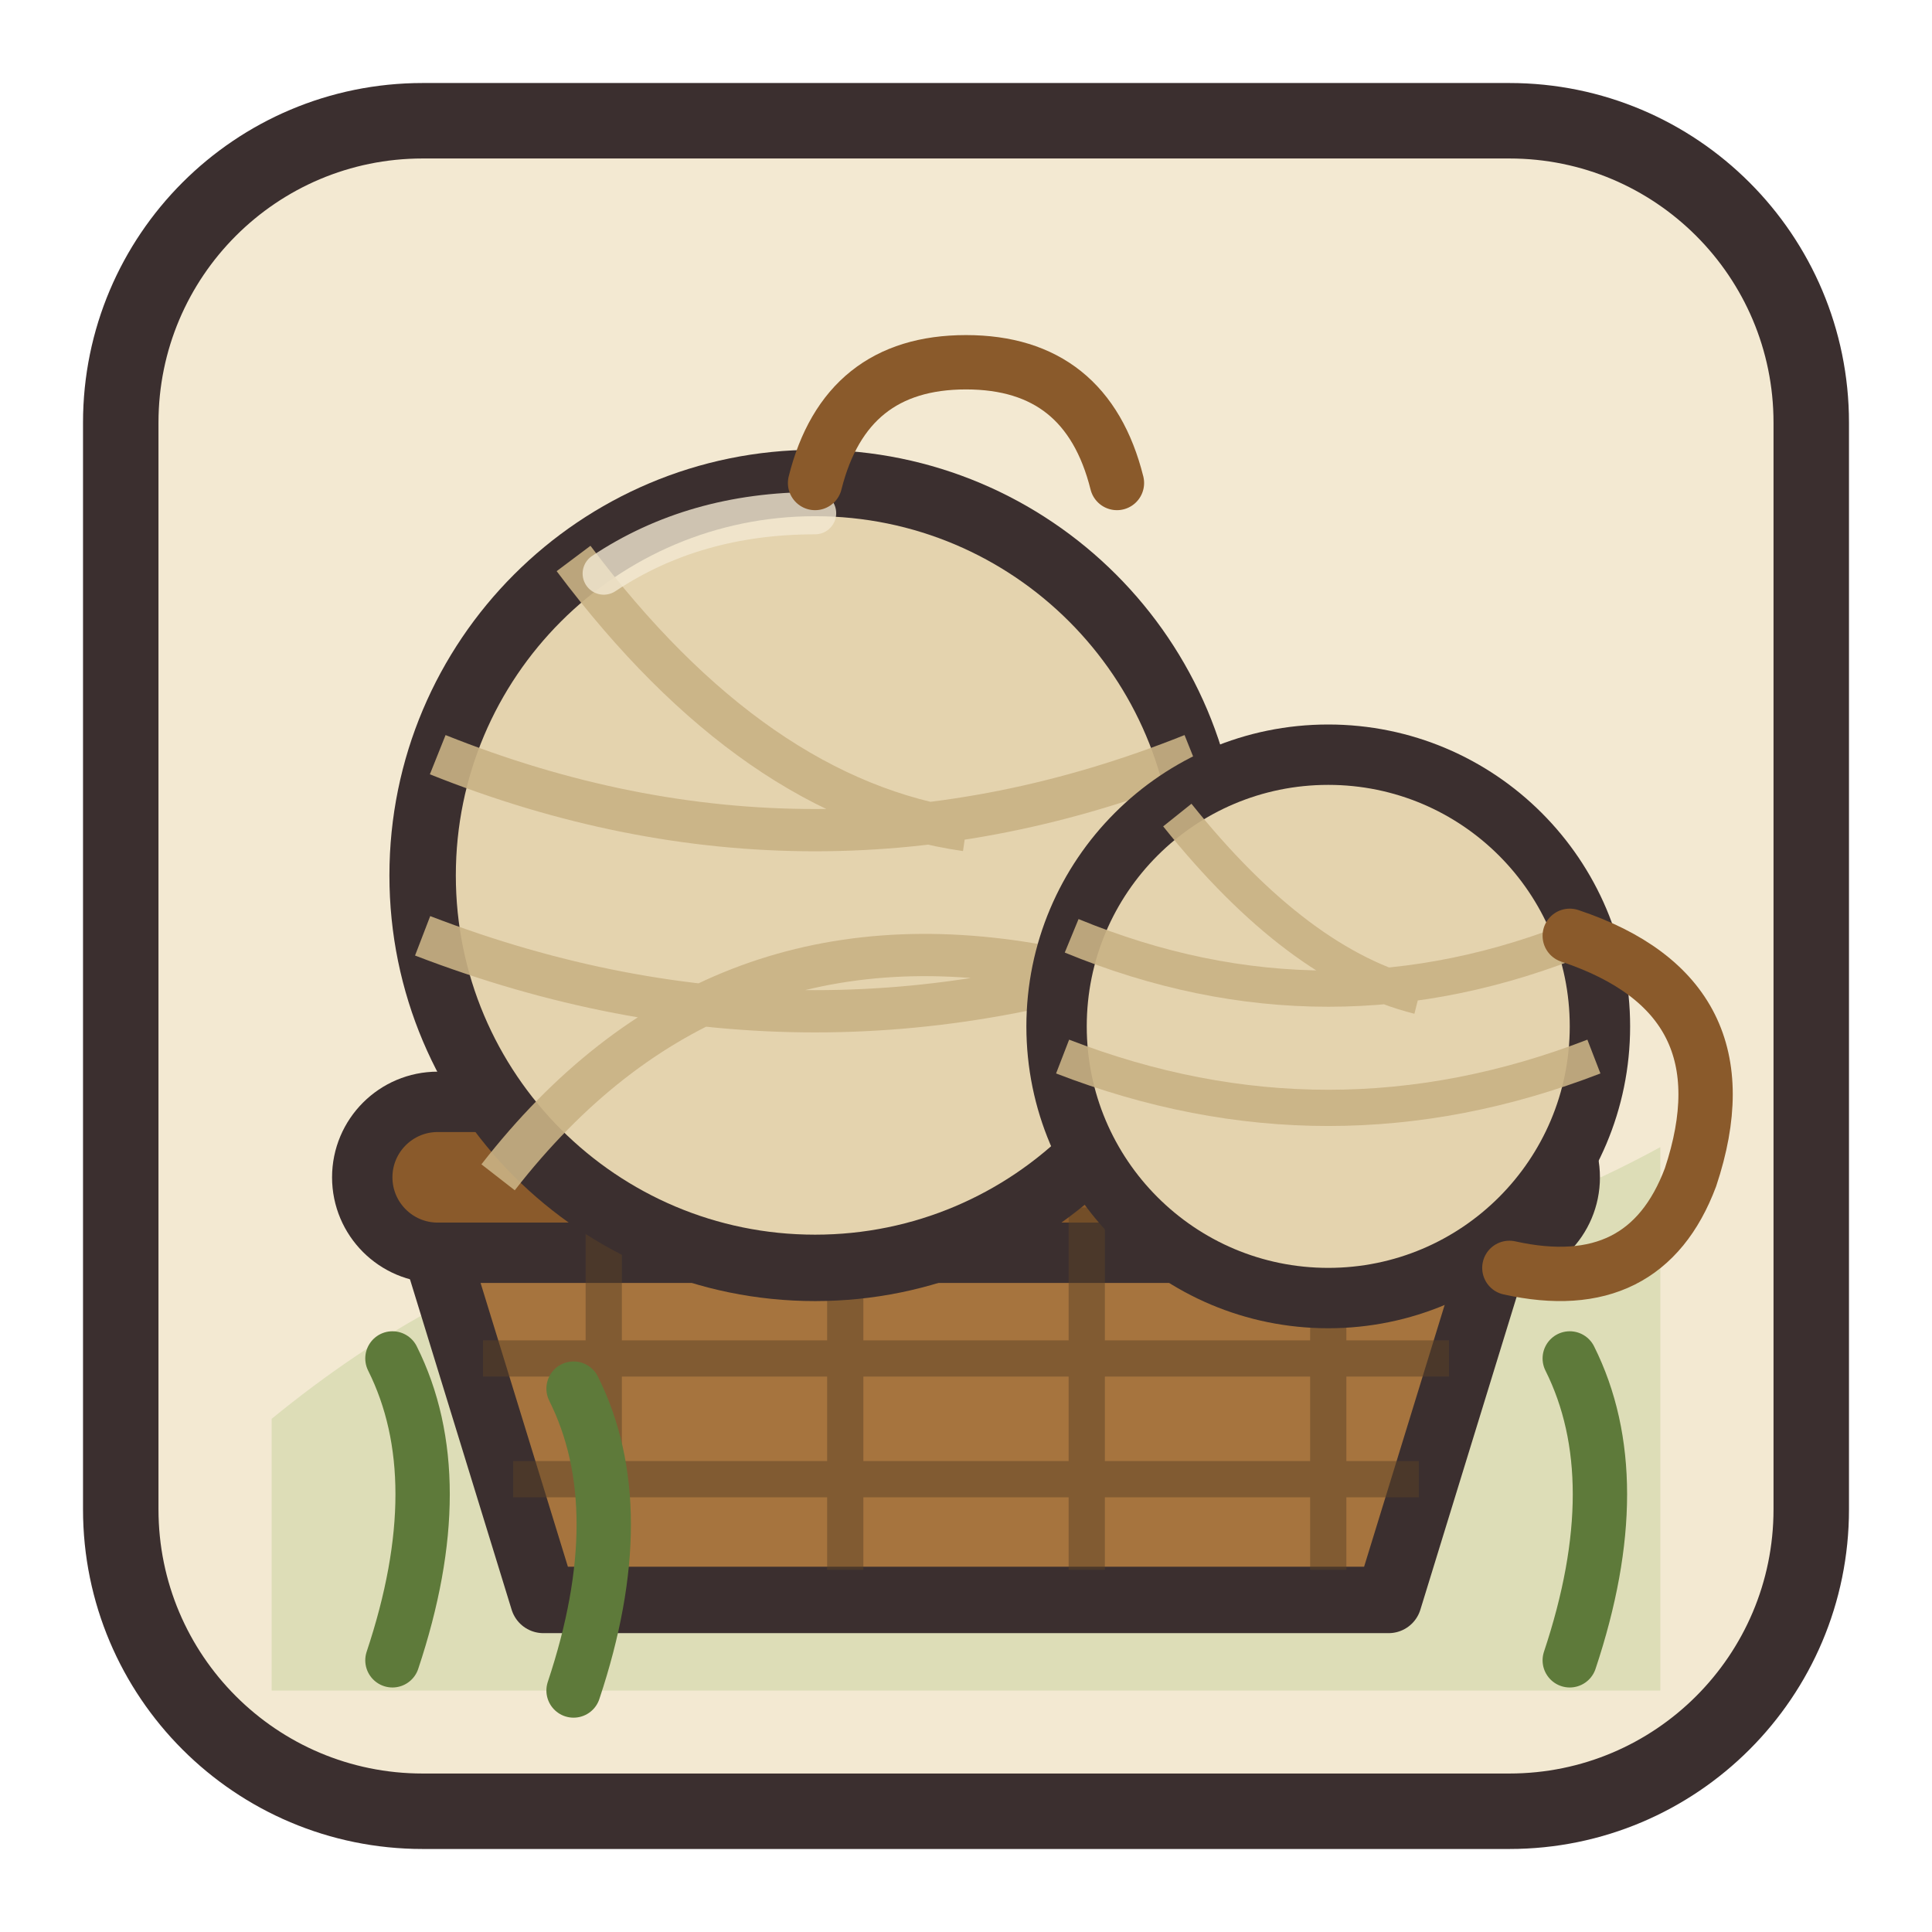
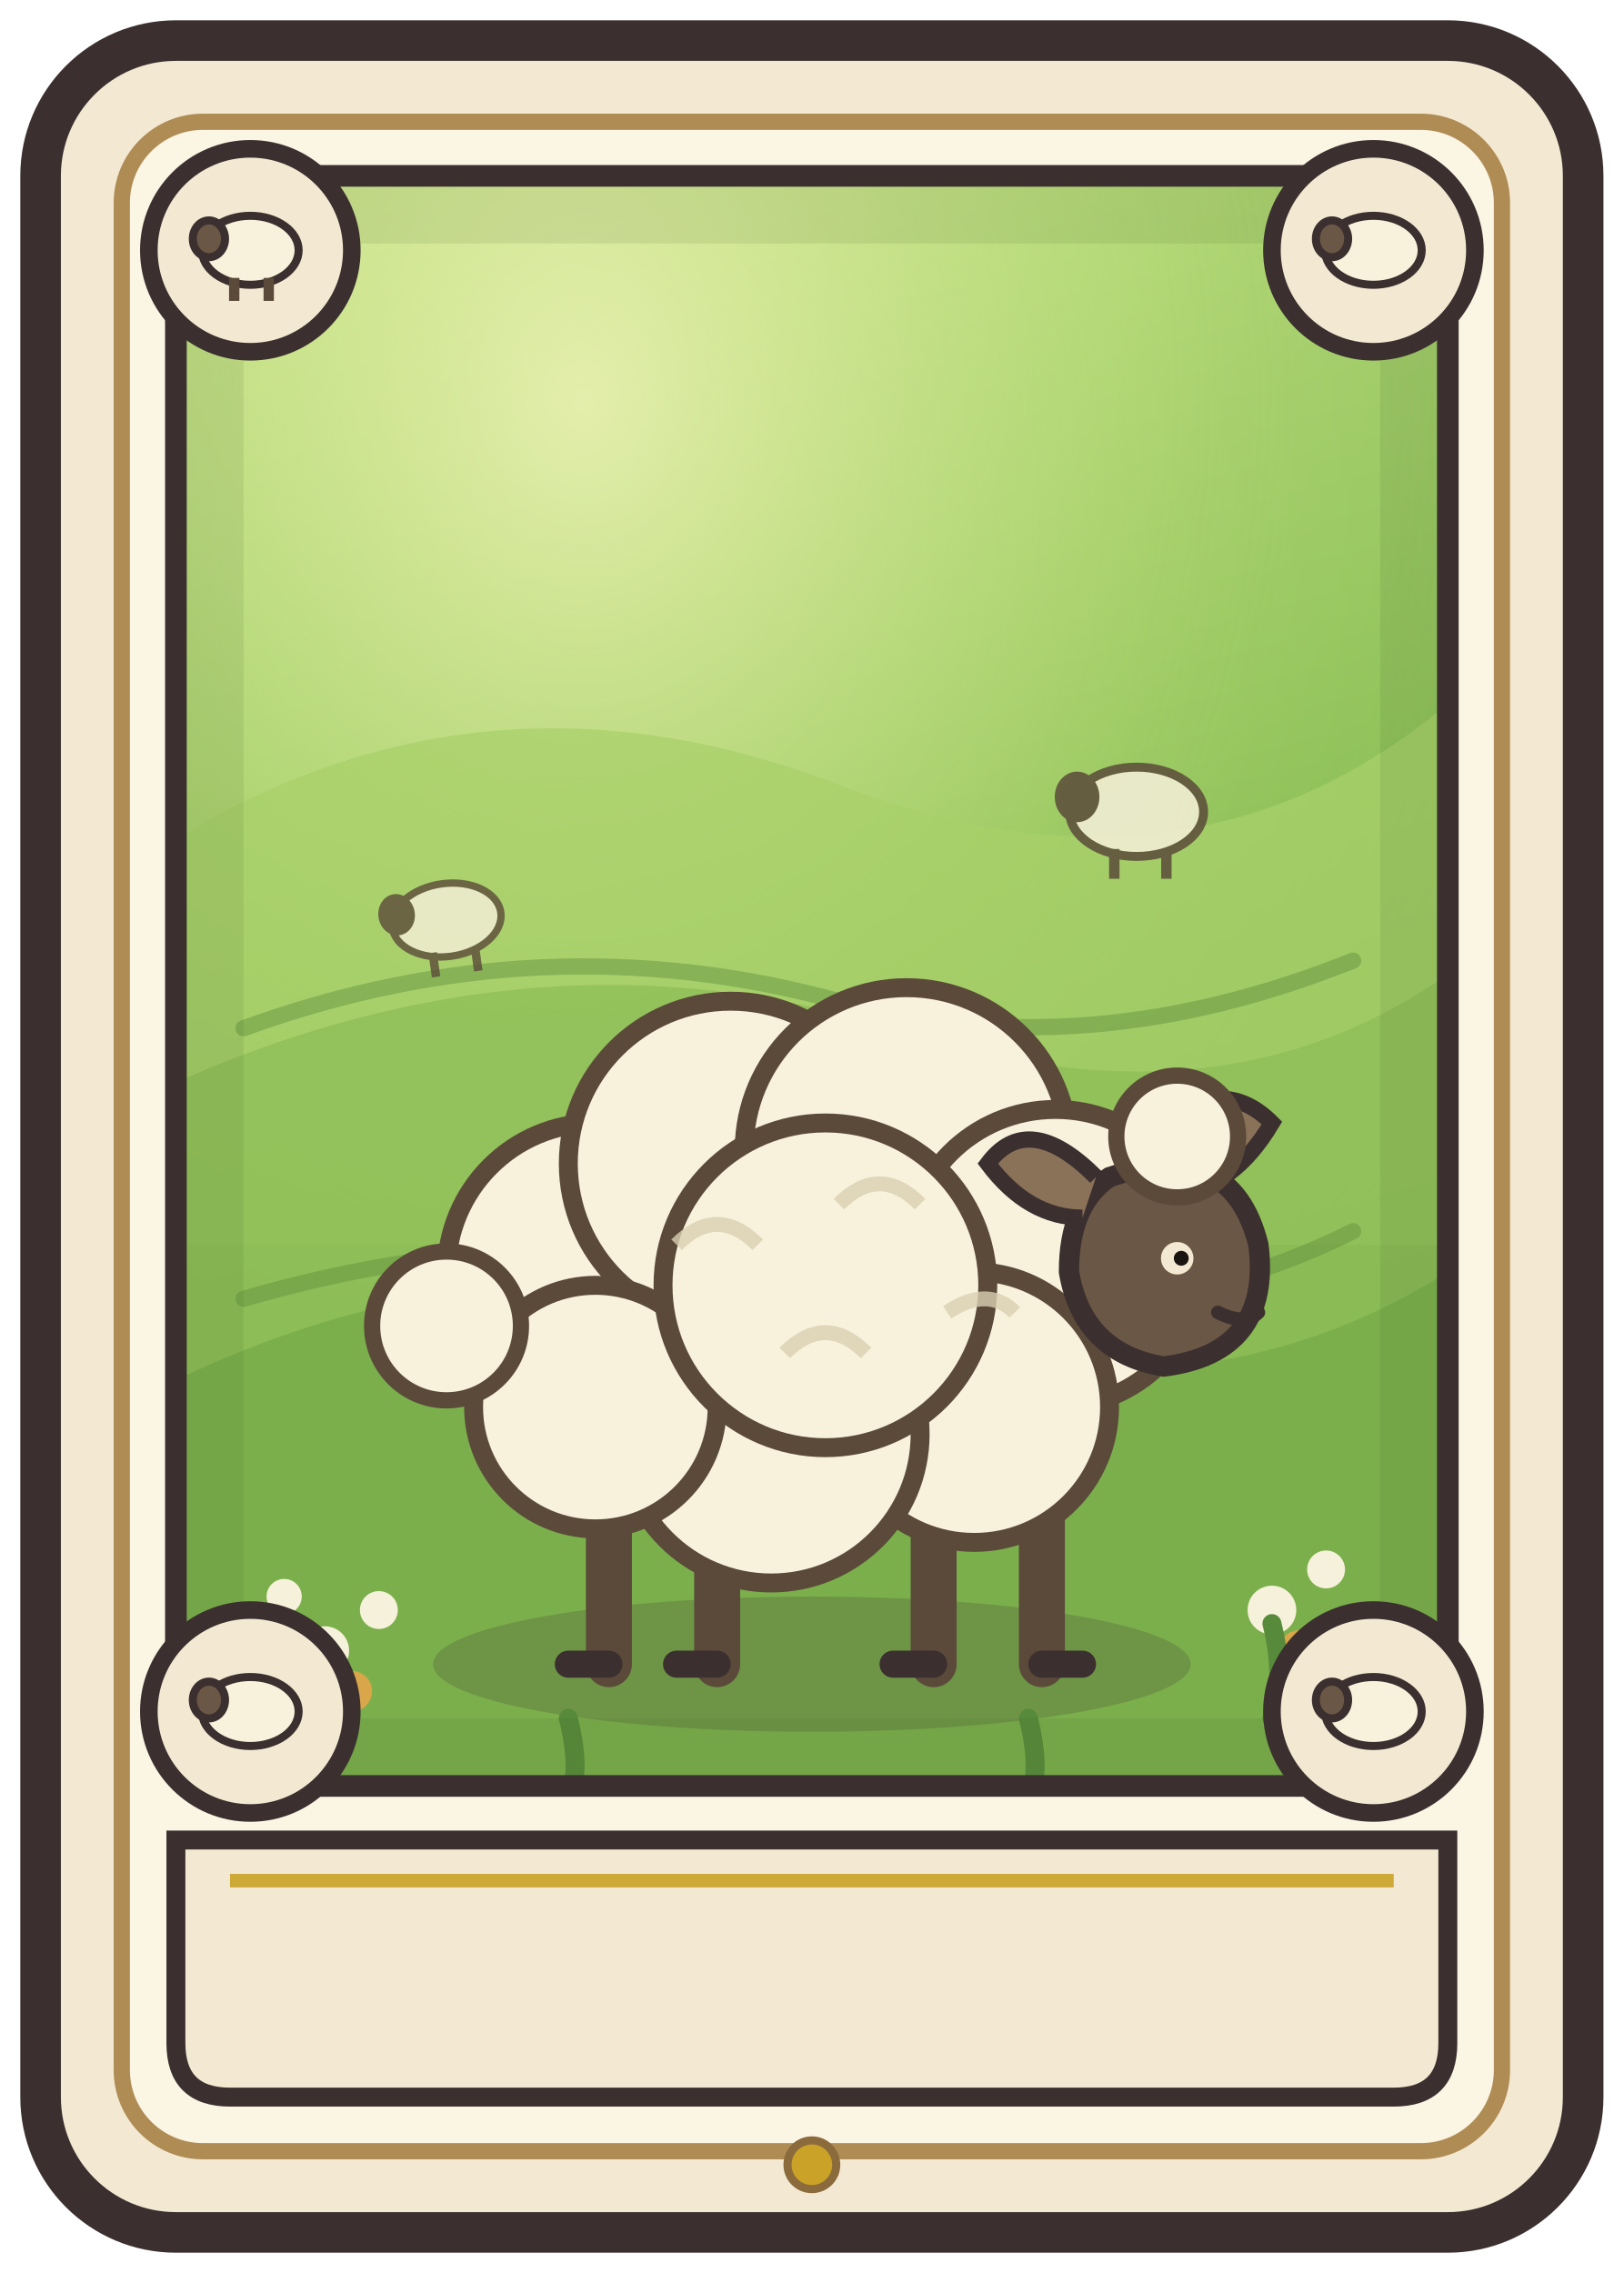
- <svg xmlns="http://www.w3.org/2000/svg" viewBox="0 0 64 64">
-   <rect x="4" y="4" width="56" height="56" rx="10" fill="#F3E9D2" stroke="#3B2F2F" stroke-width="2.5" />
-   <path d="M9 47 Q20 38 32 41 Q44 44 55 38 V56 H9 Z" fill="#8DB255" opacity=".22" />
-   <g stroke="#3B2F2F" stroke-linejoin="round">
-     <path d="M14 40 H50 L46 53 H18 Z" fill="#A6743E" stroke-width="2.2" />
-     <rect x="12" y="36.5" width="40" height="5" rx="2.5" fill="#8A5A2B" stroke-width="2" />
-     <path d="M20 40 v12 M28 40 v12 M36 40 v12 M44 40 v12 M16 45 h32 M17 49 h30" stroke="#5B4126" stroke-width="1.2" opacity=".5" />
+ <svg xmlns="http://www.w3.org/2000/svg" viewBox="0 0 120 168">
+   <defs>
+     <clipPath id="art">
+       <rect x="13" y="13" width="94" height="119" rx="5" />
+     </clipPath>
+     <linearGradient id="grasscard" x1="0" y1="0" x2="0.2" y2="1">
+       <stop offset="0" stop-color="#B8DC7C" />
+       <stop offset=".5" stop-color="#93C55C" />
+       <stop offset="1" stop-color="#6EA544" />
+     </linearGradient>
+     <radialGradient id="sunny" cx="32%" cy="14%" r="82%">
+       <stop offset="0" stop-color="#F7F7C0" stop-opacity=".75" />
+       <stop offset=".55" stop-color="#DFEE96" stop-opacity=".18" />
+       <stop offset="1" stop-color="#5C8C3B" stop-opacity="0" />
+     </radialGradient>
+   </defs>
+   <rect x="3" y="3" width="114" height="162" rx="10" fill="#F3E9D2" stroke="#3B2F2F" stroke-width="3" />
+   <rect x="9" y="9" width="102" height="150" rx="6" fill="#FBF5E4" stroke="#B08C55" stroke-width="1.2" />
+   <g clip-path="url(#art)">
+     <rect x="13" y="13" width="94" height="119" fill="url(#grasscard)" />
+     <rect x="13" y="13" width="94" height="119" fill="url(#sunny)" />
+     <path d="M13 62 Q36 48 62 58 Q88 68 107 52 V92 H13 Z" fill="#A8D06A" opacity=".75" />
+     <path d="M13 80 Q40 68 66 76 Q90 84 107 72 V110 H13 Z" fill="#8FBE58" opacity=".8" />
+     <path d="M13 102 Q38 90 64 98 Q88 106 107 94 V132 H13 Z" fill="#7BAF4C" />
+     <g fill="none" stroke="#5F8F3C" stroke-width="1.2" opacity=".45" stroke-linecap="round">
+       <path d="M18 76 q22 -8 44 -2 q18 5 38 -3 M18 96 q24 -7 48 -1 q18 4 34 -4" />
+     </g>
+     <g transform="translate(84 60) scale(.55)" opacity=".85">
+       <ellipse cx="0" cy="0" rx="9" ry="6" fill="#F6EFD9" stroke="#5B4A3A" stroke-width="1.2" />
+       <ellipse cx="-8" cy="-2" rx="3" ry="3.4" fill="#5B4A3A" />
+       <path d="M-3 5 v4 M4 5 v4" stroke="#5B4A3A" stroke-width="1.4" />
+     </g>
+     <g transform="translate(33 68) scale(.45) rotate(-8)" opacity=".8">
+       <ellipse cx="0" cy="0" rx="9" ry="6" fill="#F6EFD9" stroke="#5B4A3A" stroke-width="1.2" />
+       <ellipse cx="-8" cy="-2" rx="3" ry="3.4" fill="#5B4A3A" />
+       <path d="M-3 5 v4 M4 5 v4" stroke="#5B4A3A" stroke-width="1.4" />
+     </g>
+     <g transform="translate(60 96)">
+       <ellipse cx="0" cy="27" rx="28" ry="5" fill="#3B2F2F" opacity=".2" />
+       <path d="M-15 12 V27 M-7 14 V27 M9 14 V27 M17 12 V27" stroke="#5B4A3A" stroke-width="3.4" stroke-linecap="round" />
+       <path d="M-15 27 h-3 M-7 27 h-3 M9 27 h-3 M17 27 h3" stroke="#3B2F2F" stroke-width="2" stroke-linecap="round" />
+       <g fill="#F8F2DC" stroke="#5B4A3A" stroke-width="1.4">
+         <circle cx="-16" cy="-2" r="11" />
+         <circle cx="-6" cy="-10" r="12" />
+         <circle cx="7" cy="-11" r="12" />
+         <circle cx="18" cy="-3" r="11" />
+         <circle cx="12" cy="8" r="10" />
+         <circle cx="-3" cy="10" r="11" />
+         <circle cx="-16" cy="8" r="9" />
+         <circle cx="1" cy="-1" r="12" />
+       </g>
+       <g fill="none" stroke="#D9CFB2" stroke-width="1.1" opacity=".8">
+         <path d="M-10 -4 q3 -3 6 0 M2 -7 q3 -3 6 0 M-2 4 q3 -3 6 0 M10 1 q3 -2 5 0" />
+       </g>
+       <path d="M22 -9 Q31 -12 33 -4 Q34 4 26 5 Q20 4 19 -2 Q19 -7 22 -9 Z" fill="#6B5745" stroke="#3B2F2F" stroke-width="1.5" />
+       <path d="M21 -9 Q16 -14 13 -10 Q16 -6 20 -6" fill="#8A7258" stroke="#3B2F2F" stroke-width="1.2" />
+       <path d="M25 -12 Q30 -17 34 -13 Q31 -8 27 -8" fill="#8A7258" stroke="#3B2F2F" stroke-width="1.2" />
+       <circle cx="27" cy="-3" r="1.2" fill="#F3E9D2" />
+       <circle cx="27.3" cy="-3" r=".55" fill="#1B1512" />
+       <path d="M30 1 q2 1 3 0" fill="none" stroke="#3B2F2F" stroke-width="1" stroke-linecap="round" />
+       <circle cx="27" cy="-12" r="4.5" fill="#F8F2DC" stroke="#5B4A3A" stroke-width="1.2" />
+       <circle cx="-27" cy="2" r="5.5" fill="#F8F2DC" stroke="#5B4A3A" stroke-width="1.2" />
+     </g>
+     <g fill="#F6F1DA">
+       <circle cx="24" cy="122" r="1.8" />
+       <circle cx="28" cy="119" r="1.4" />
+       <circle cx="21" cy="118" r="1.3" />
+       <circle cx="94" cy="119" r="1.8" />
+       <circle cx="98" cy="116" r="1.4" />
+     </g>
+     <g fill="#D9A64A">
+       <circle cx="26" cy="125" r="1.5" />
+       <circle cx="96" cy="122" r="1.5" />
+     </g>
+     <g fill="none" stroke="#578A3A" stroke-width="1.4" stroke-linecap="round">
+       <path d="M24 123 q1 4 0 7 M94 120 q1 4 0 7 M42 127 q1 4 0 6 M76 127 q1 4 0 6" />
+     </g>
+     <path d="M13 13 H107 V132 H13 Z" fill="none" stroke="#3E5D27" stroke-width="10" opacity=".11" />
  </g>
-   <g stroke="#3B2F2F" stroke-linejoin="round">
-     <circle cx="27" cy="29" r="13" fill="#E4D3AE" stroke-width="2.2" />
-     <path d="M14.5 25 q12.5 5 25 0 M14 31 q13 5 26 0 M19 18.5 q6 8 13 9 M16.5 39 q7 -9 18 -7" fill="none" stroke="#C9B184" stroke-width="1.4" opacity=".9" />
-     <path d="M20 19 q3 -2 7 -2" fill="none" stroke="#F3E9D2" stroke-width="1.4" opacity=".8" stroke-linecap="round" />
-     <circle cx="44" cy="34" r="9" fill="#E4D3AE" stroke-width="2" />
-     <path d="M35.5 31 q8.5 3.5 17 0 M35.2 35 q8.8 3.4 17.6 0 M39 27 q4 5 8 6" fill="none" stroke="#C9B184" stroke-width="1.2" opacity=".9" />
-     <path d="M27 16 q1 -4 5 -4 q4 0 5 4" fill="none" stroke="#8A5A2B" stroke-width="1.8" stroke-linecap="round" />
-     <path d="M52 31 q6 2 4 8 q-1.5 4 -6 3" fill="none" stroke="#8A5A2B" stroke-width="1.8" stroke-linecap="round" />
+   <rect x="13" y="13" width="94" height="119" rx="5" fill="none" stroke="#3B2F2F" stroke-width="1.6" />
+   <g>
+     <circle cx="18.5" cy="18.5" r="7.5" fill="#F3E9D2" stroke="#3B2F2F" stroke-width="1.3" />
+     <circle cx="101.5" cy="18.5" r="7.5" fill="#F3E9D2" stroke="#3B2F2F" stroke-width="1.3" />
+     <circle cx="18.5" cy="126.5" r="7.5" fill="#F3E9D2" stroke="#3B2F2F" stroke-width="1.3" />
+     <circle cx="101.5" cy="126.5" r="7.5" fill="#F3E9D2" stroke="#3B2F2F" stroke-width="1.3" />
+     <g stroke="#3B2F2F" stroke-width=".7">
+       <g transform="translate(18.5 18.5) scale(.85)">
+         <ellipse cx="0" cy="0" rx="4.2" ry="3" fill="#F8F2DC" />
+         <ellipse cx="-3.6" cy="-1" rx="1.4" ry="1.6" fill="#6B5745" />
+         <path d="M-1.4 2.4 v2 M1.6 2.4 v2" stroke="#5B4A3A" stroke-width=".9" />
+       </g>
+       <g transform="translate(101.5 18.5) scale(.85)">
+         <ellipse cx="0" cy="0" rx="4.2" ry="3" fill="#F8F2DC" />
+         <ellipse cx="-3.6" cy="-1" rx="1.4" ry="1.6" fill="#6B5745" />
+       </g>
+       <g transform="translate(18.5 126.5) scale(.85)">
+         <ellipse cx="0" cy="0" rx="4.2" ry="3" fill="#F8F2DC" />
+         <ellipse cx="-3.6" cy="-1" rx="1.4" ry="1.6" fill="#6B5745" />
+       </g>
+       <g transform="translate(101.5 126.5) scale(.85)">
+         <ellipse cx="0" cy="0" rx="4.2" ry="3" fill="#F8F2DC" />
+         <ellipse cx="-3.6" cy="-1" rx="1.4" ry="1.6" fill="#6B5745" />
+       </g>
+     </g>
  </g>
-   <path d="M13 55 q2 -6 0 -10 M19 56 q2 -6 0 -10 M52 55 q2 -6 0 -10" stroke="#5E7A3A" stroke-width="1.8" fill="none" stroke-linecap="round" />
+   <path d="M13 136 H107 V151 Q107 155 103 155 H17 Q13 155 13 151 Z" fill="#F3E9D2" stroke="#3B2F2F" stroke-width="1.4" />
+   <path d="M17 139 H103" stroke="#C9A227" stroke-width="1" opacity=".9" />
+   <circle cx="60" cy="160" r="1.8" fill="#C9A227" stroke="#8B6A3C" stroke-width=".6" />
</svg>
